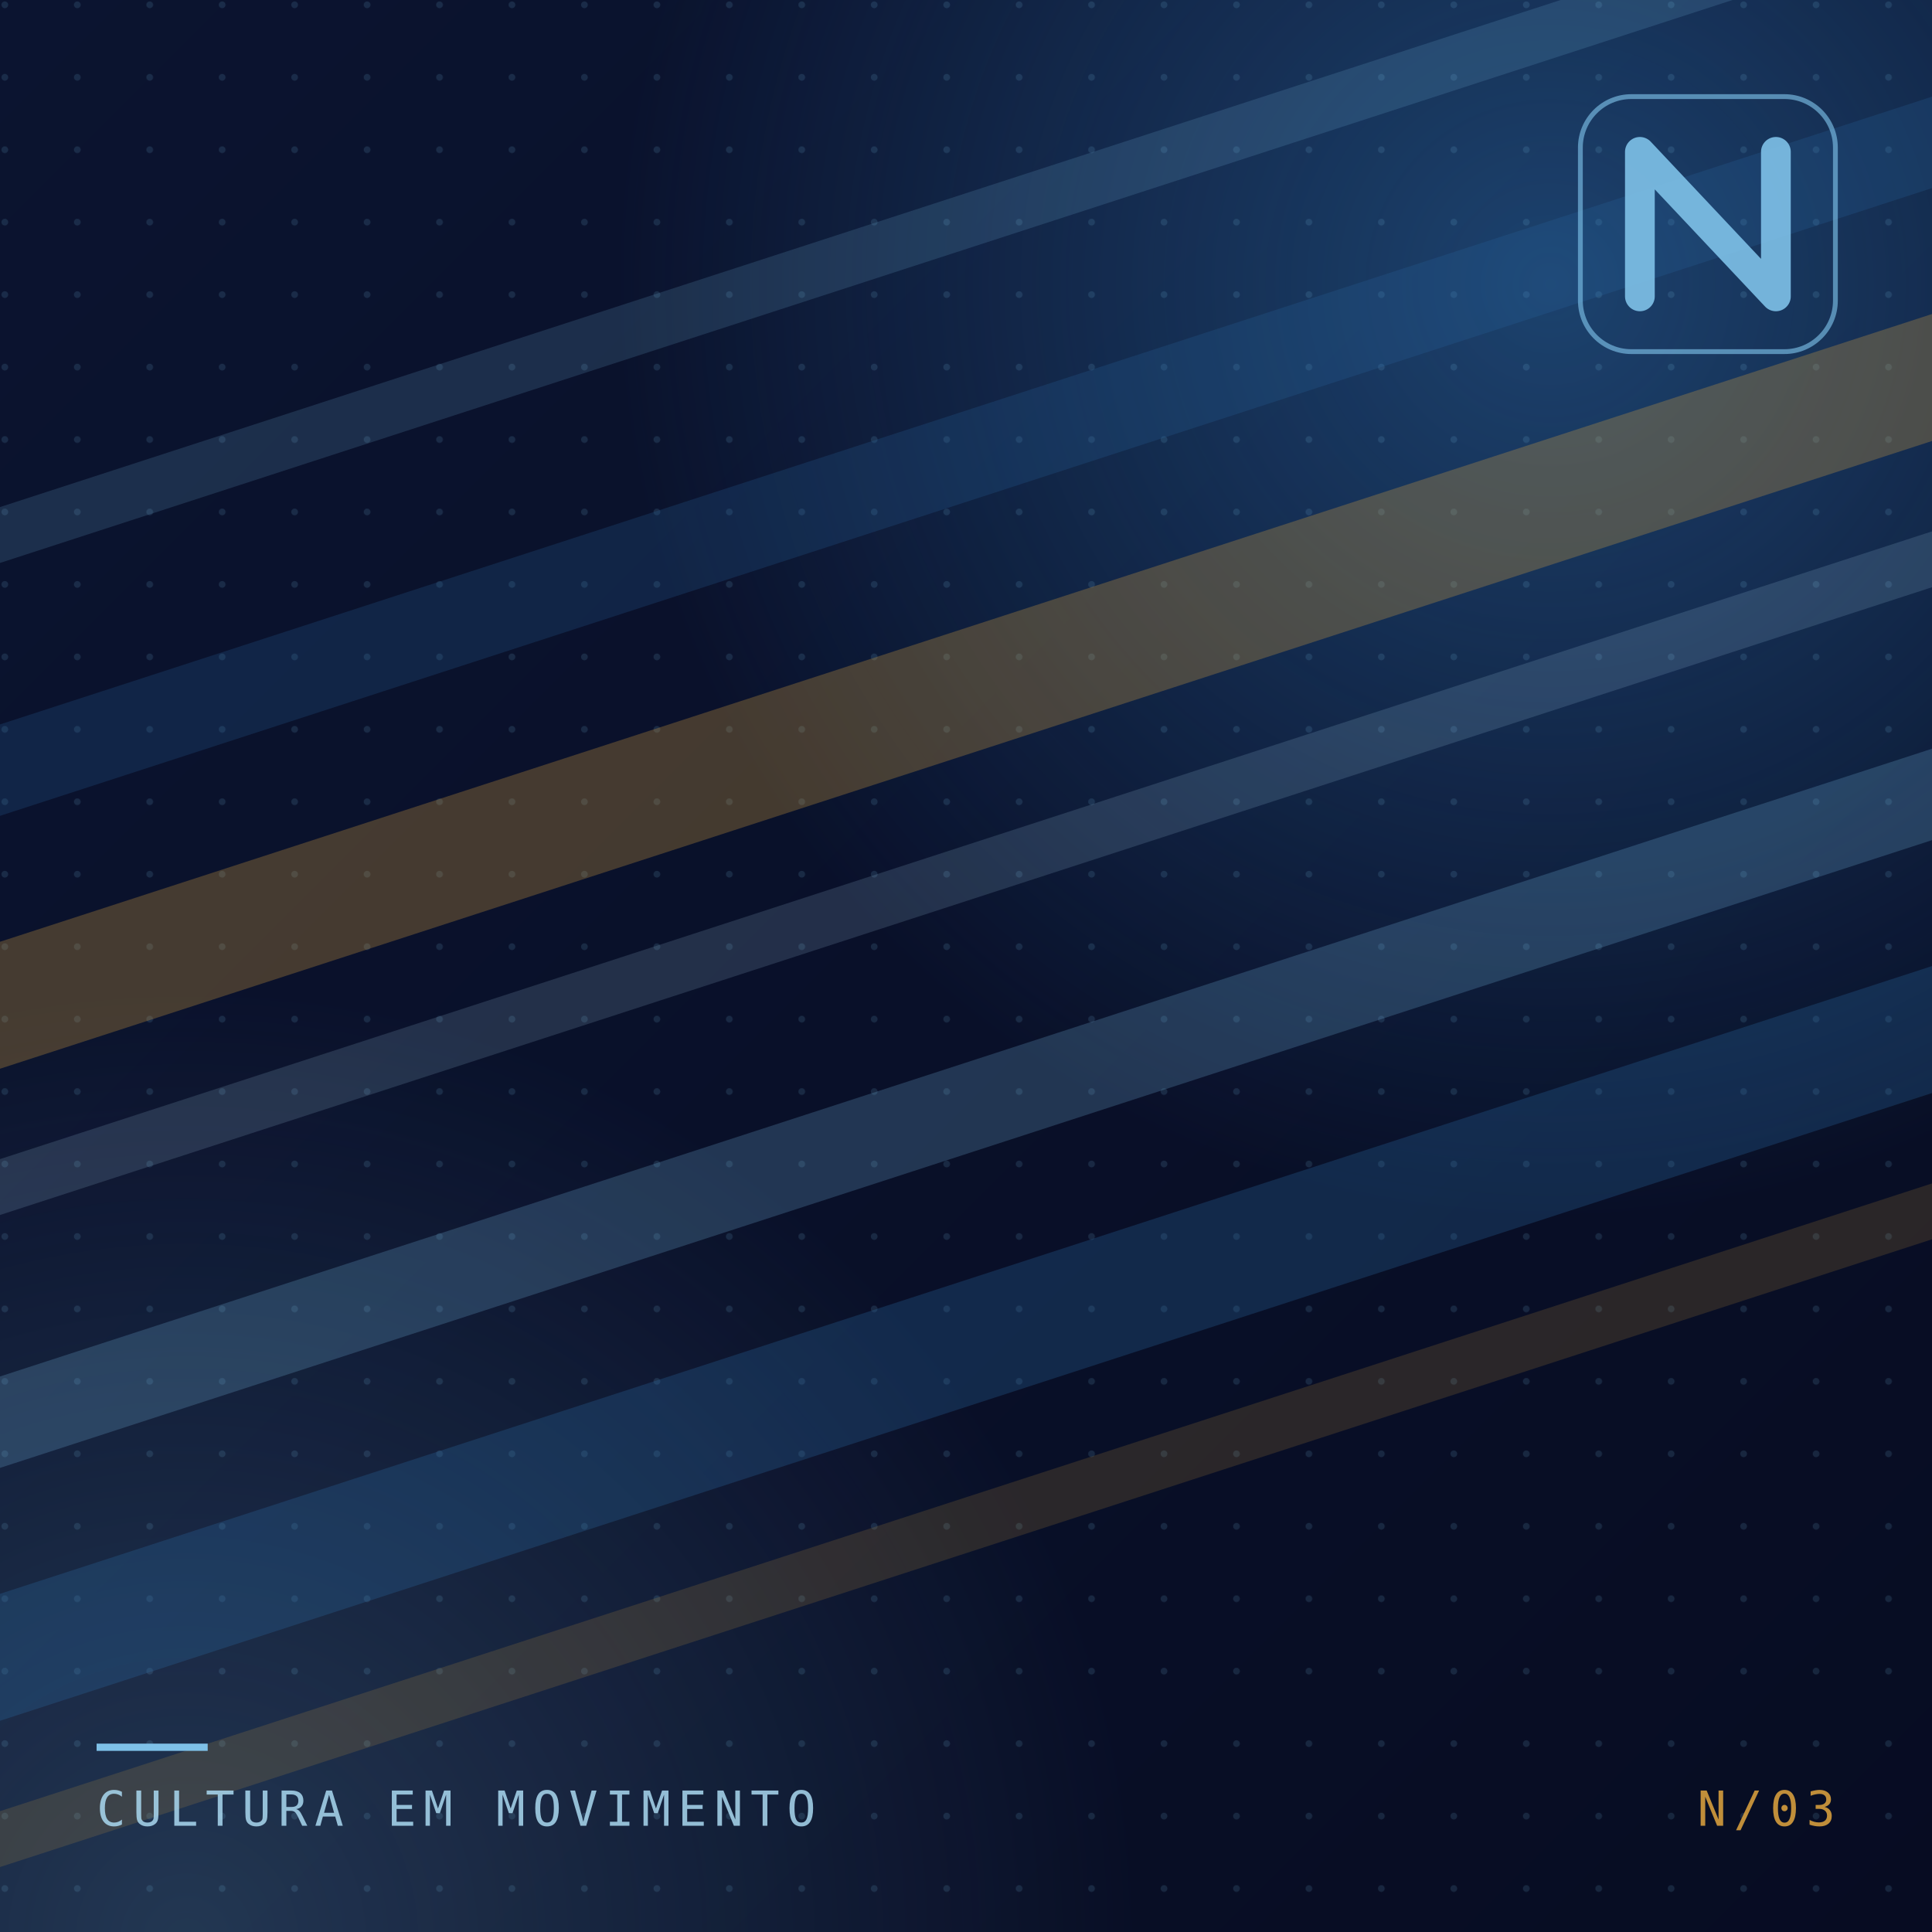
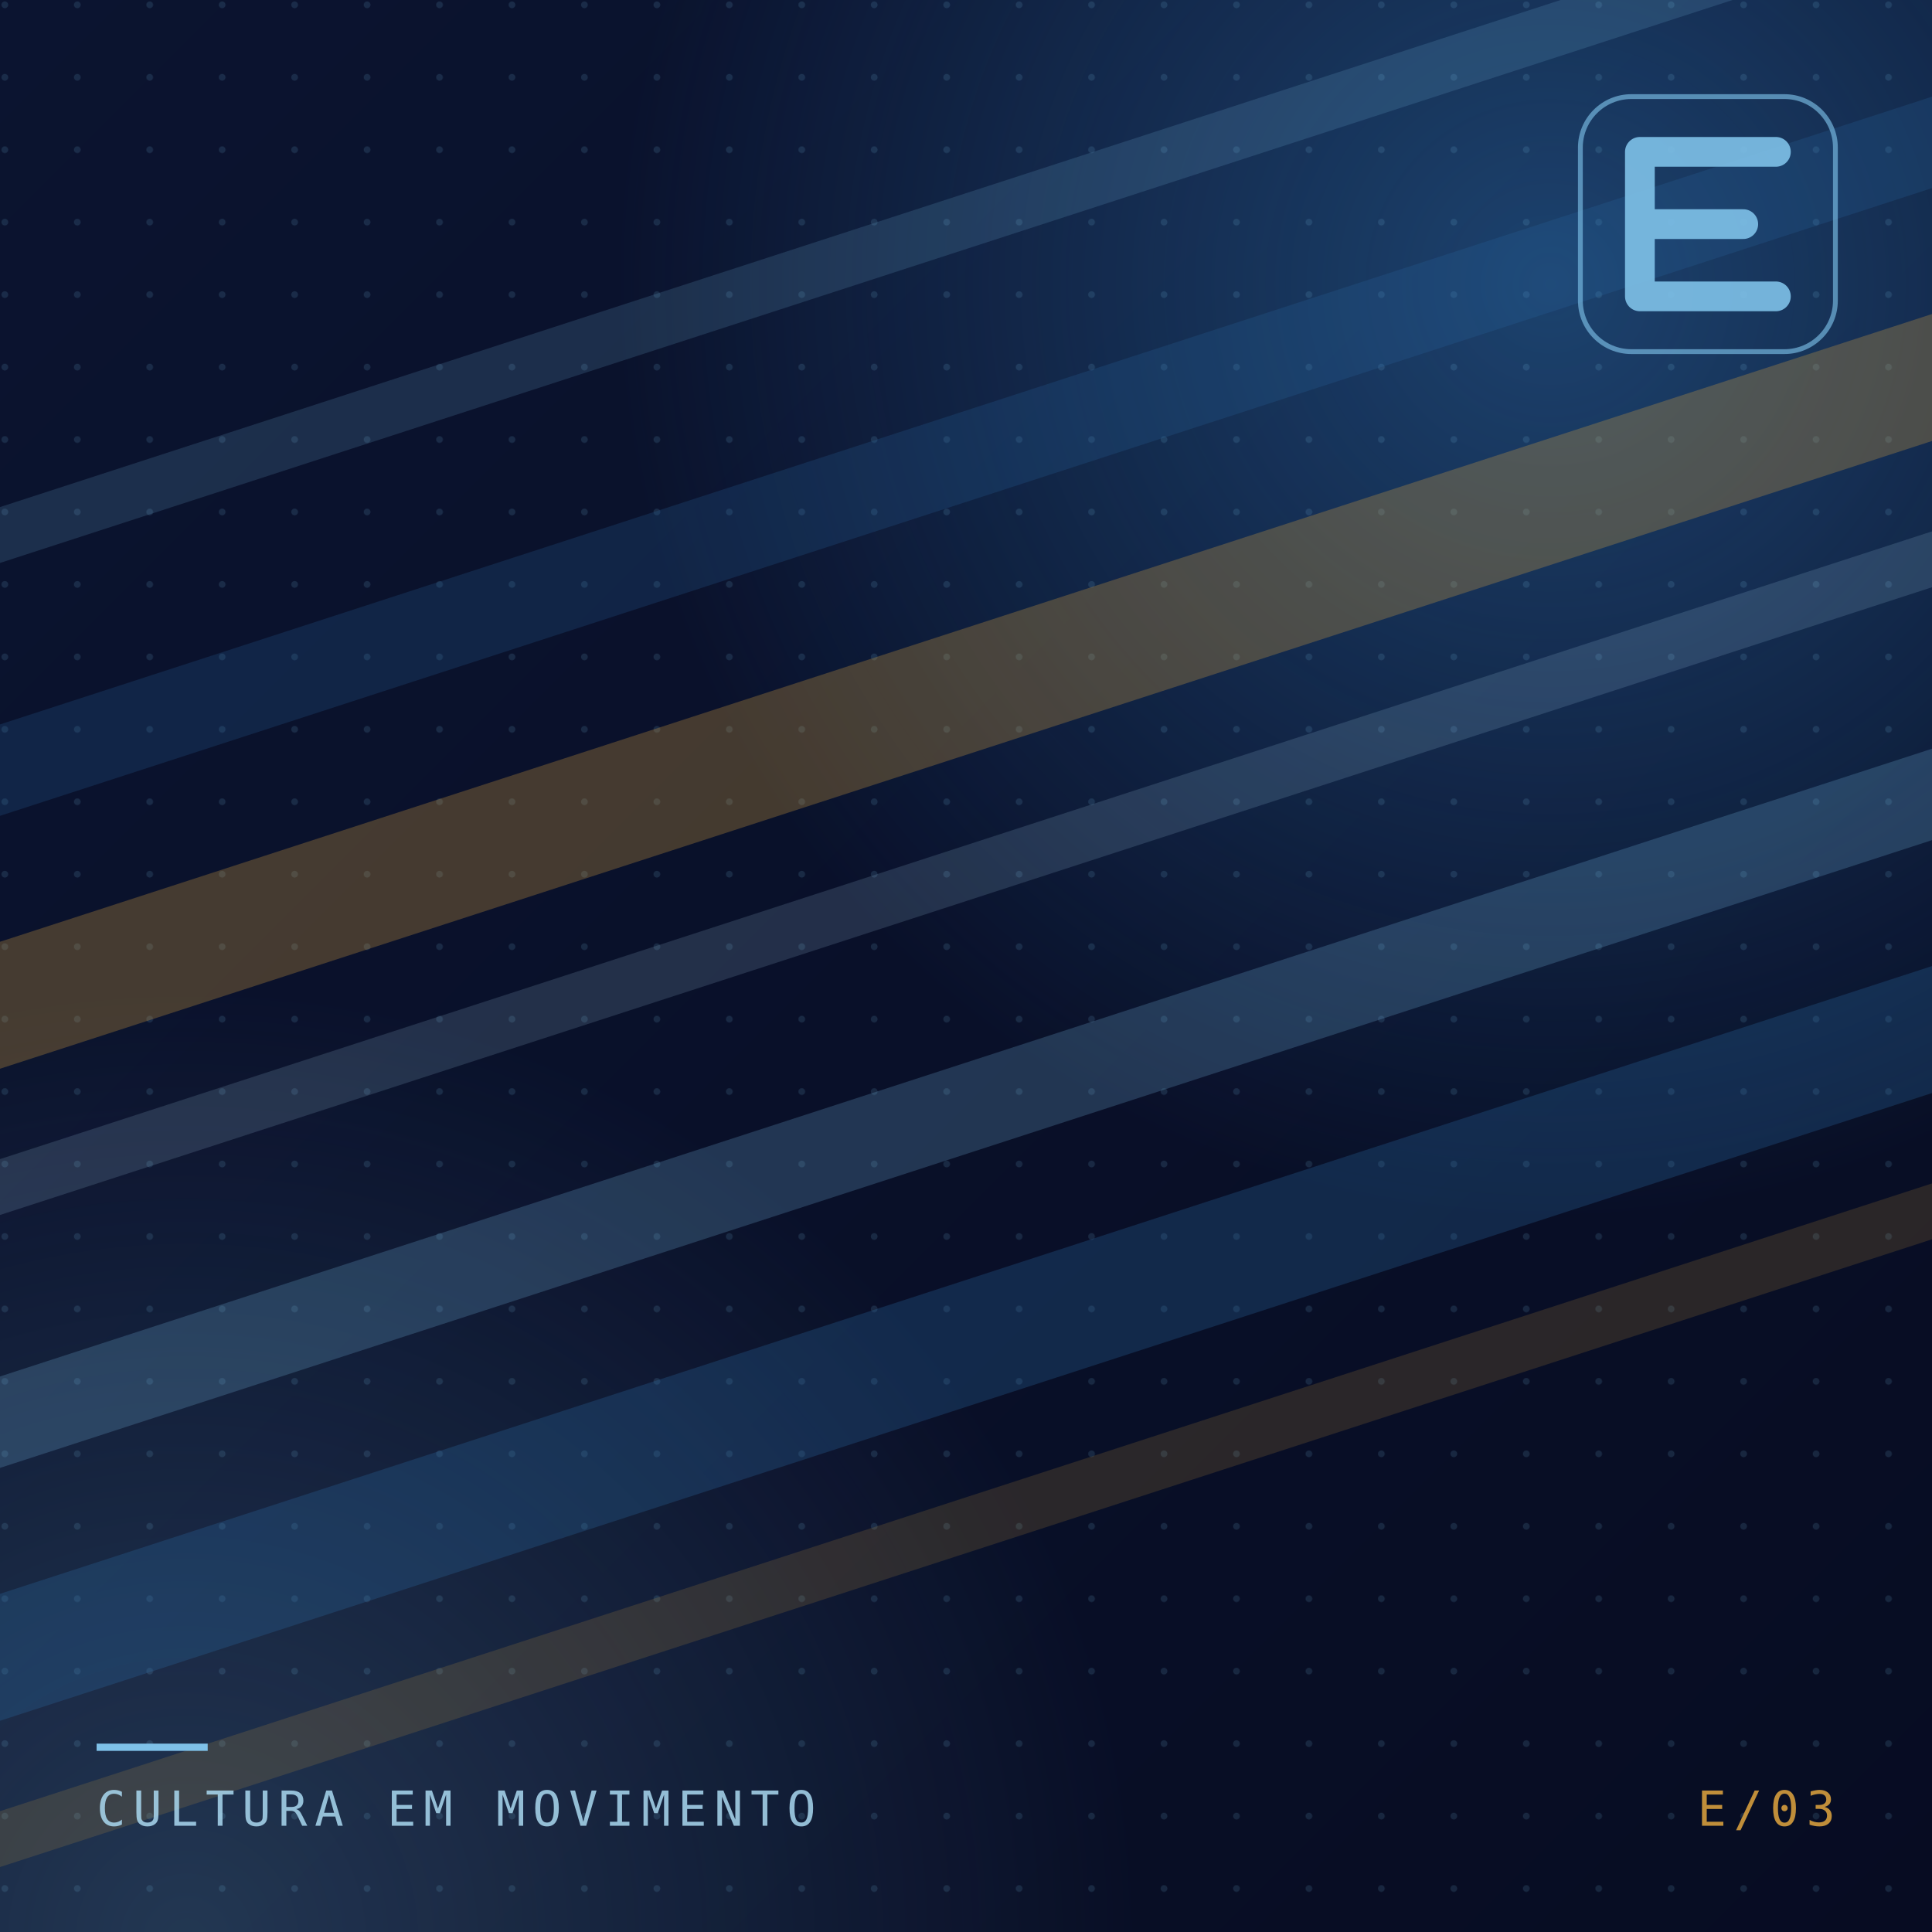
<svg xmlns="http://www.w3.org/2000/svg" viewBox="0 0 800 800" width="800" height="800" role="img" aria-label="cultura em movimento">
  <defs>
    <linearGradient id="bg2" x1="0" y1="0" x2="1" y2="1">
      <stop offset="0" stop-color="#0b1430" />
      <stop offset="1" stop-color="#070c22" />
    </linearGradient>
    <radialGradient id="glow2" cx="0.8" cy="0.15" r="0.8">
      <stop offset="0" stop-color="#2c6ba6" stop-opacity="0.55" />
      <stop offset="0.6" stop-color="#2c6ba6" stop-opacity="0" />
    </radialGradient>
    <radialGradient id="glow22" cx="0.1" cy="1" r="0.7">
      <stop offset="0" stop-color="#7ec1e8" stop-opacity="0.22" />
      <stop offset="0.7" stop-color="#7ec1e8" stop-opacity="0" />
    </radialGradient>
    <pattern id="dots2" width="30" height="30" patternUnits="userSpaceOnUse">
      <circle cx="2" cy="2" r="1.4" fill="#7ec1e8" fill-opacity="0.14" />
    </pattern>
  </defs>
  <rect width="800" height="800" fill="url(#bg2)" />
  <rect width="800" height="800" fill="url(#glow2)" />
  <rect width="800" height="800" fill="url(#glow22)" />
  <rect width="800" height="800" fill="url(#dots2)" />
  <rect x="-100" y="80" width="1020" height="22" rx="12" fill="#7ec1e8" fill-opacity="0.16" transform="rotate(-18 400 80)" />
  <rect x="-100" y="170" width="1020" height="36" rx="12" fill="#2c6ba6" fill-opacity="0.22" transform="rotate(-18 400 170)" />
  <rect x="-100" y="260" width="1020" height="50" rx="12" fill="#e0a53e" fill-opacity="0.28" transform="rotate(-18 400 260)" />
  <rect x="-100" y="350" width="1020" height="22" rx="12" fill="#a9d8f0" fill-opacity="0.16" transform="rotate(-18 400 350)" />
  <rect x="-100" y="440" width="1020" height="36" rx="12" fill="#7ec1e8" fill-opacity="0.22" transform="rotate(-18 400 440)" />
  <rect x="-100" y="530" width="1020" height="50" rx="12" fill="#2c6ba6" fill-opacity="0.28" transform="rotate(-18 400 530)" />
  <rect x="-100" y="620" width="1020" height="22" rx="12" fill="#e0a53e" fill-opacity="0.16" transform="rotate(-18 400 620)" />
  <g transform="translate(654.4,40)" opacity="0.9">
    <rect width="105.6" height="105.6" rx="21.12" fill="none" stroke="#7ec1e8" stroke-width="2" stroke-opacity="0.7" />
-     <path d="M 24.64 82.72 V 22.88 L 80.96 82.72 V 22.88" fill="none" stroke="#7ec1e8" stroke-width="12.32" stroke-linecap="round" stroke-linejoin="round" />
+     <path d="M 80.96 22.88 H 24.64 V 82.72 H 80.96 M 24.64 52.8 H 67.44" fill="none" stroke="#7ec1e8" stroke-width="12.32" stroke-linecap="round" stroke-linejoin="round" />
  </g>
  <g font-family="'Space Mono', Consolas, monospace" fill="#a9d8f0" opacity="0.85">
    <text x="40" y="756" font-size="20" letter-spacing="3">CULTURA EM MOVIMENTO</text>
-     <text x="760" y="756" font-size="20" letter-spacing="3" text-anchor="end" fill="#e0a53e">N/03</text>
+     <text x="760" y="756" font-size="20" letter-spacing="3" text-anchor="end" fill="#e0a53e">E/03</text>
  </g>
  <rect x="40" y="722" width="46" height="3" fill="#7ec1e8" />
</svg>
